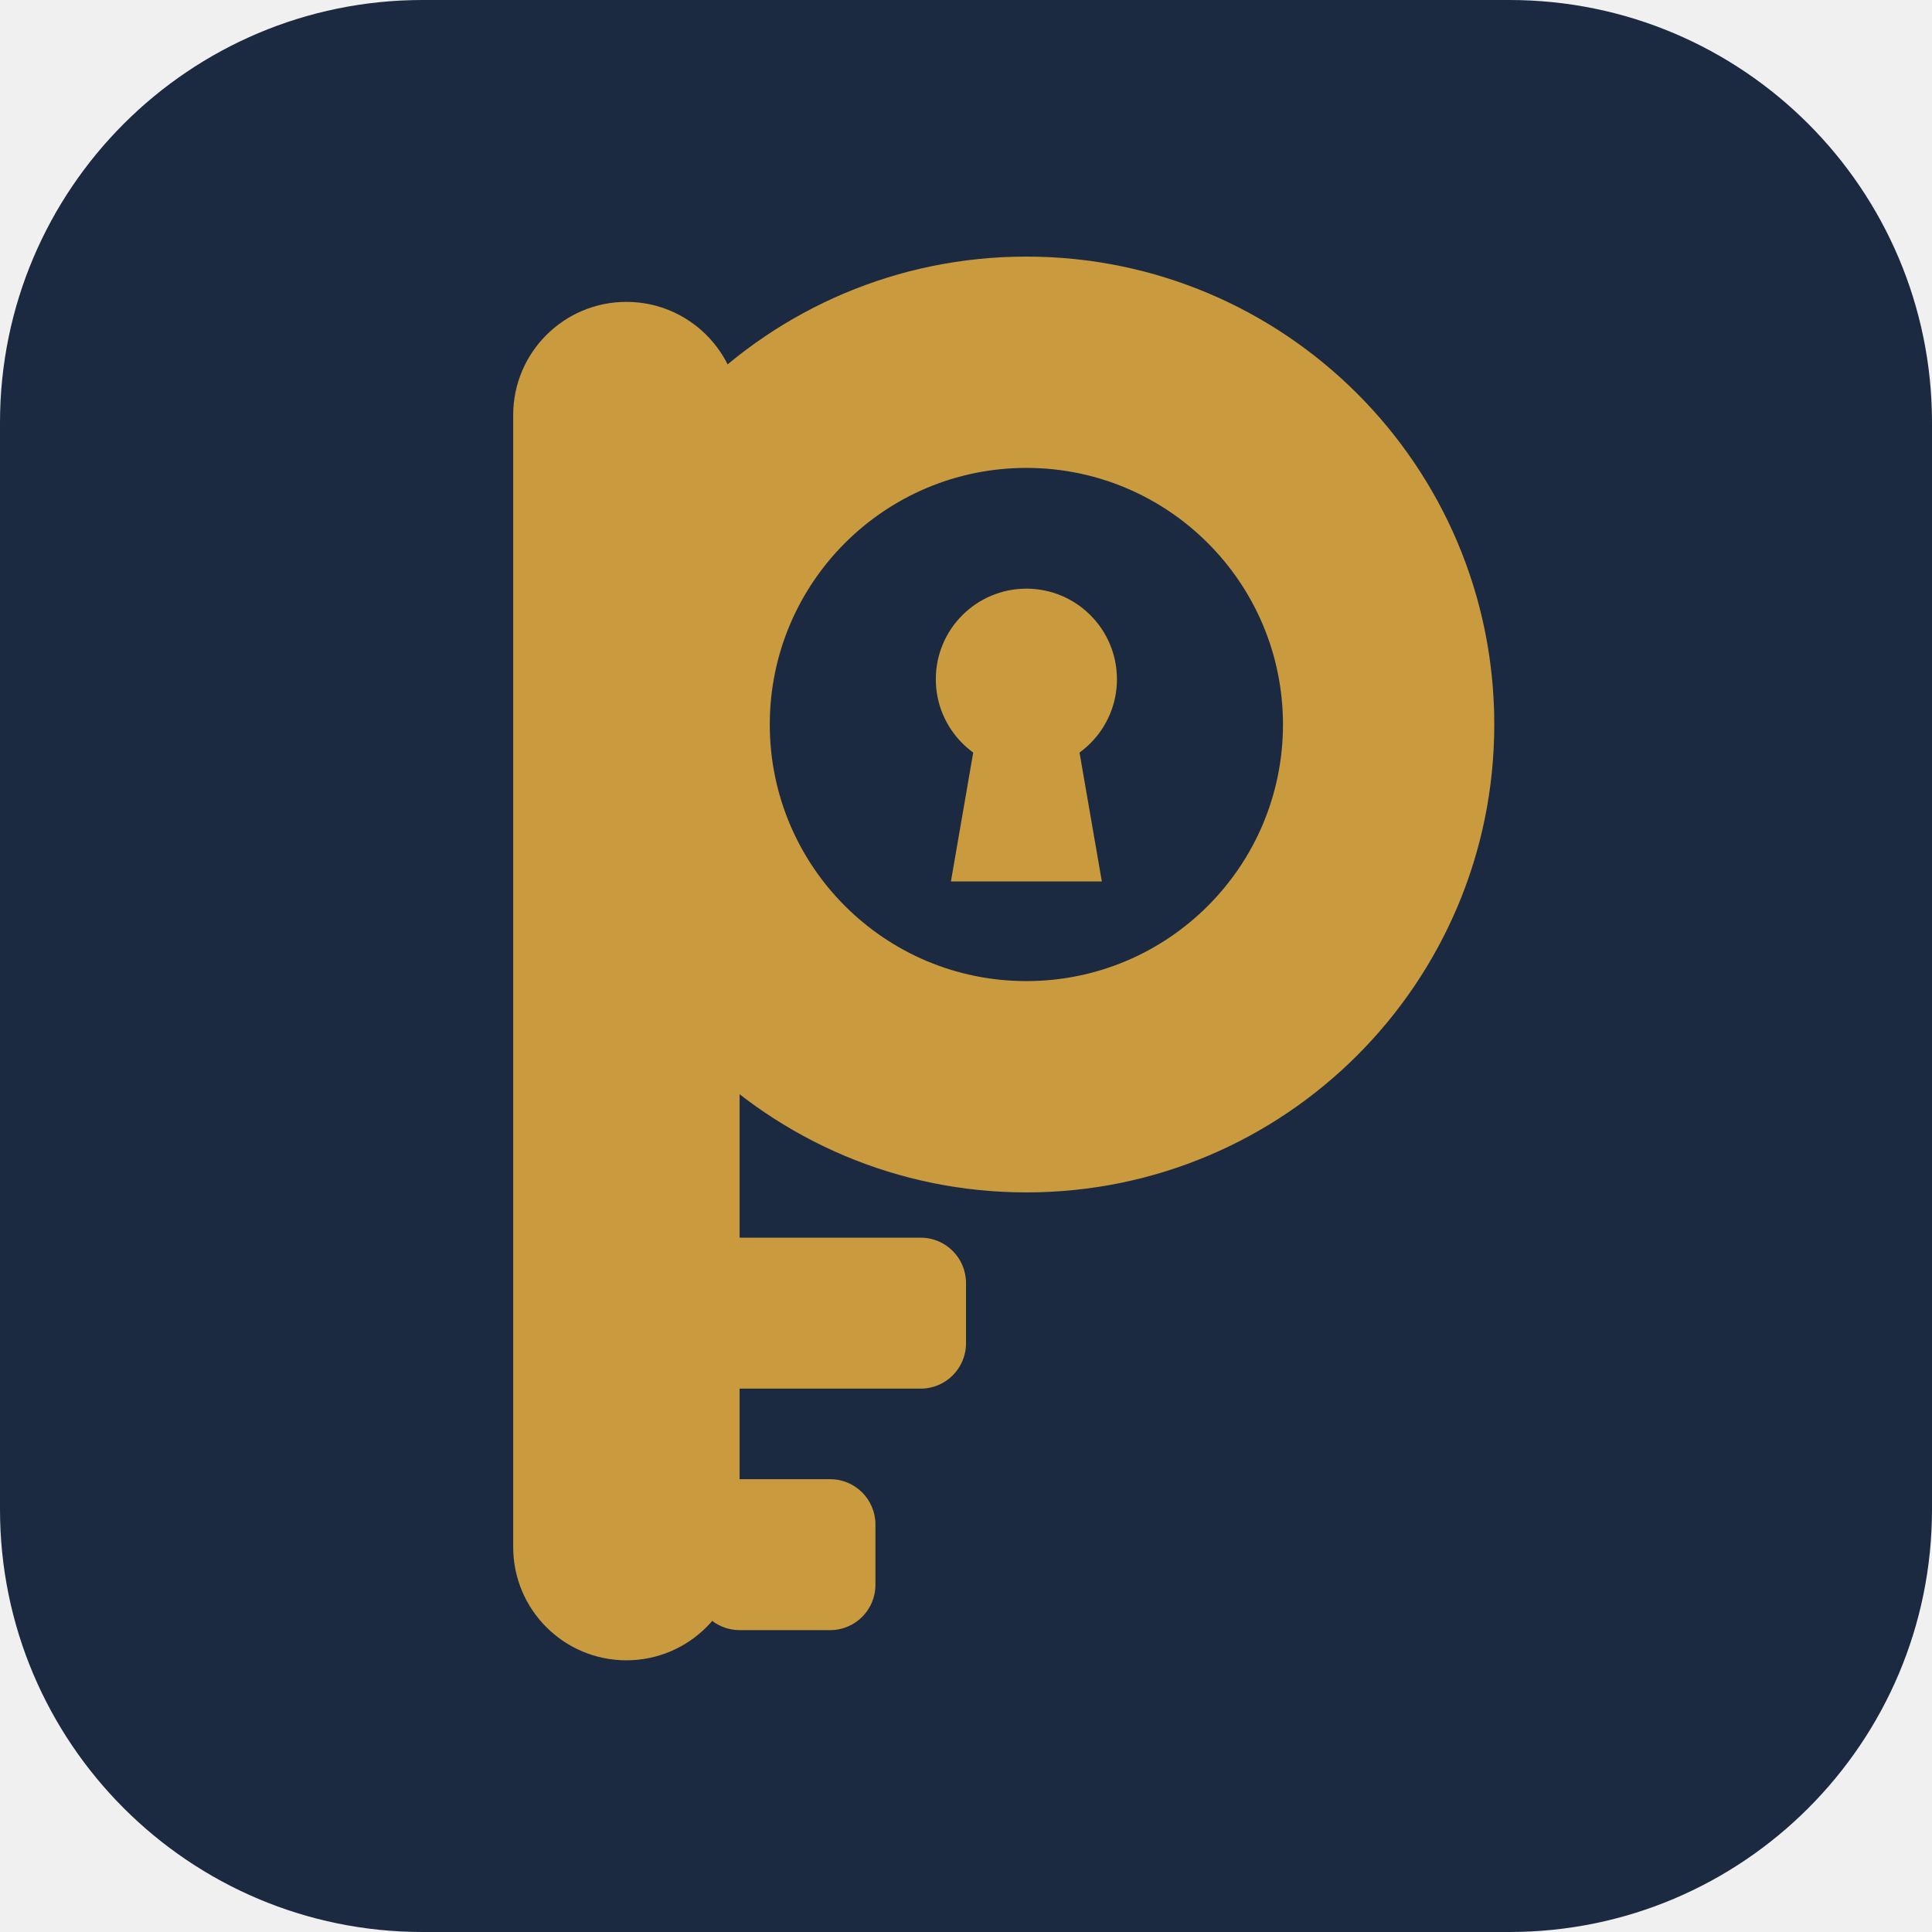
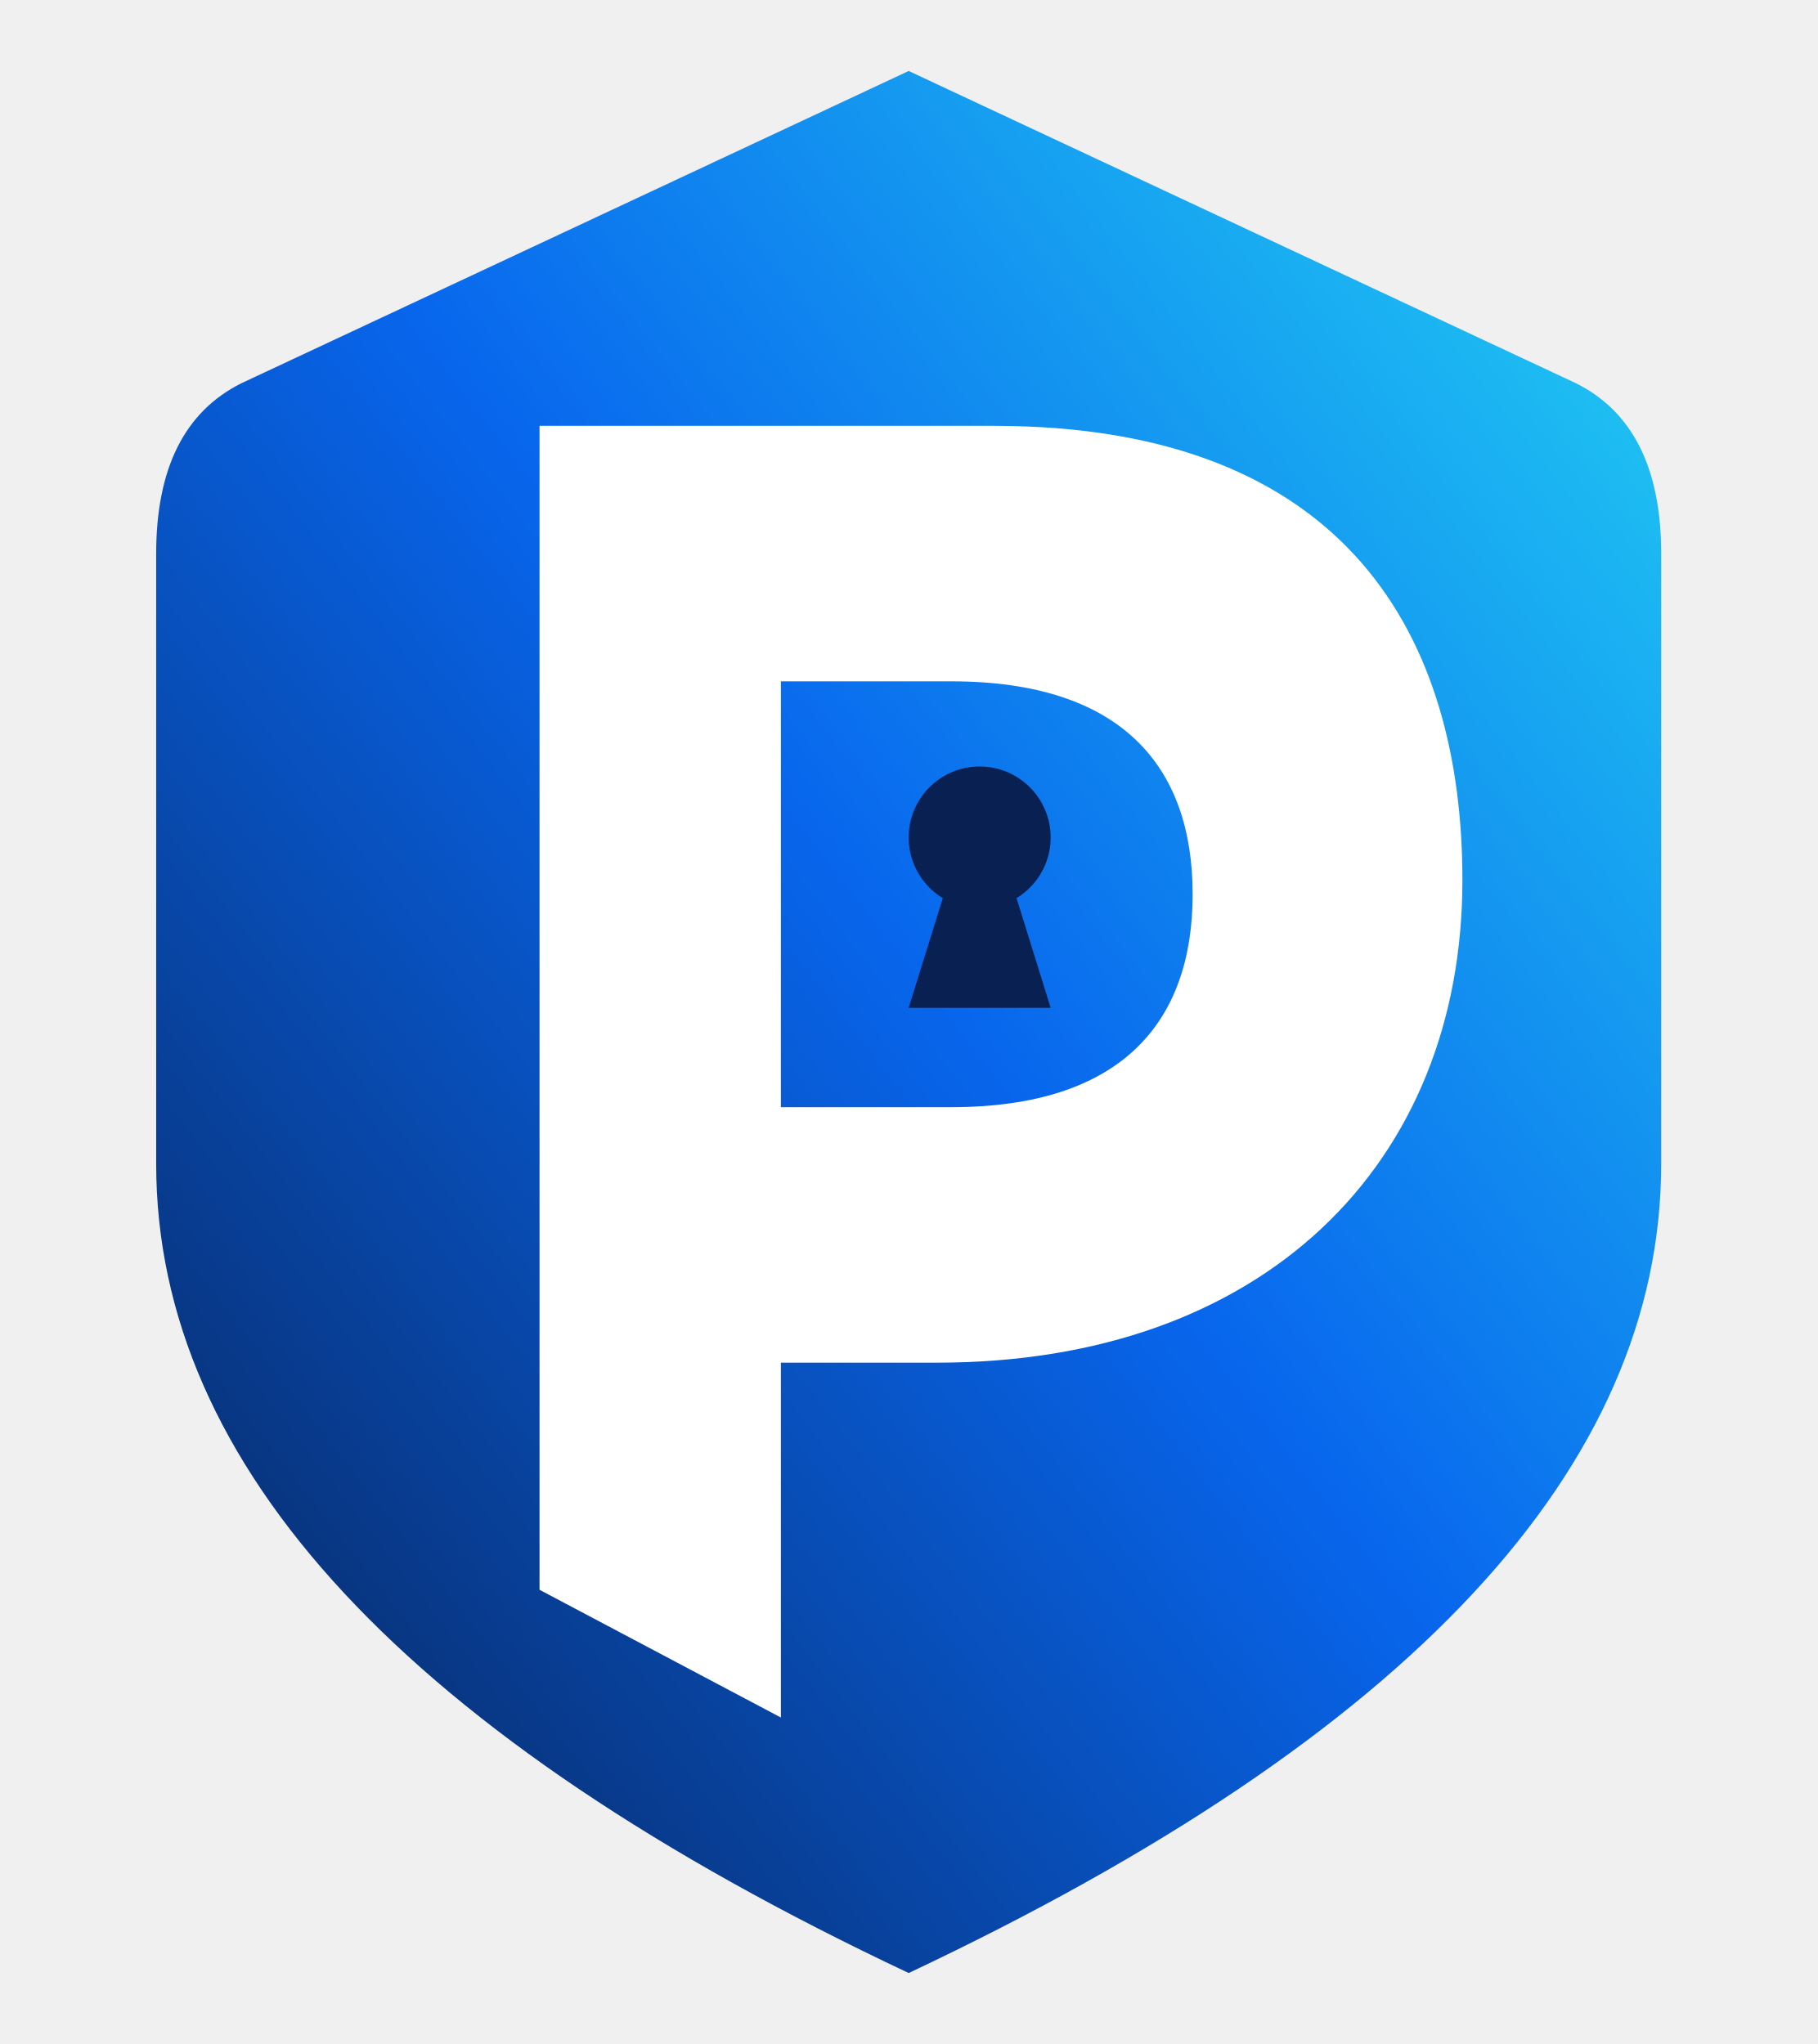
- <svg xmlns="http://www.w3.org/2000/svg" viewBox="0 0 64 64">
-   <rect width="64" height="64" rx="14" fill="#1B2A41" />
-   <g fill="#C99A3E">
-     <path d="M34 8.5a15.5 15.5 0 1 1 0 31 15.5 15.5 0 0 1 0-31zm0 7a8.5 8.5 0 1 0 0 17 8.5 8.5 0 0 0 0-17z" />
-     <rect x="17" y="10" width="7.5" height="45" rx="3.75" />
-     <rect x="23" y="41" width="9" height="5" rx="1.5" />
-     <rect x="23" y="49" width="6" height="5" rx="1.5" />
-     <circle cx="34" cy="22.5" r="3" />
-     <path d="M32.4 24h3.2l.9 5.2h-5z" />
-   </g>
+ <svg xmlns="http://www.w3.org/2000/svg" viewBox="0 0 128 144" role="img" aria-label="PassAuth">
+   <defs>
+     <linearGradient id="passauth-shield" x1="0" y1="1" x2="1" y2="0">
+       <stop offset="0" stop-color="#082052" />
+       <stop offset="0.52" stop-color="#0866ED" />
+       <stop offset="1" stop-color="#23D5F4" />
+     </linearGradient>
+   </defs>
+   <path d="M64 5 111 27 Q117 30 117 39 V82 Q117 114 64 139 Q11 114 11 82 V39 Q11 30 17 27 Z" fill="url(#passauth-shield)" />
+   <path d="M42 30 H70 C95 30 103 45 103 62 C103 82 89 96 66 96 H55 V121            L38 112 V30 Z M55 48 V78 H67 C79 78 84 72 84 63            C84 54 79 48 67 48 Z" fill="#FFFFFF" fill-rule="evenodd" />
+   <circle cx="69" cy="59" r="5" fill="#082052" />
+   <path d="M66.8 62 H71.2 L74 71 H64 Z" fill="#082052" />
</svg>
